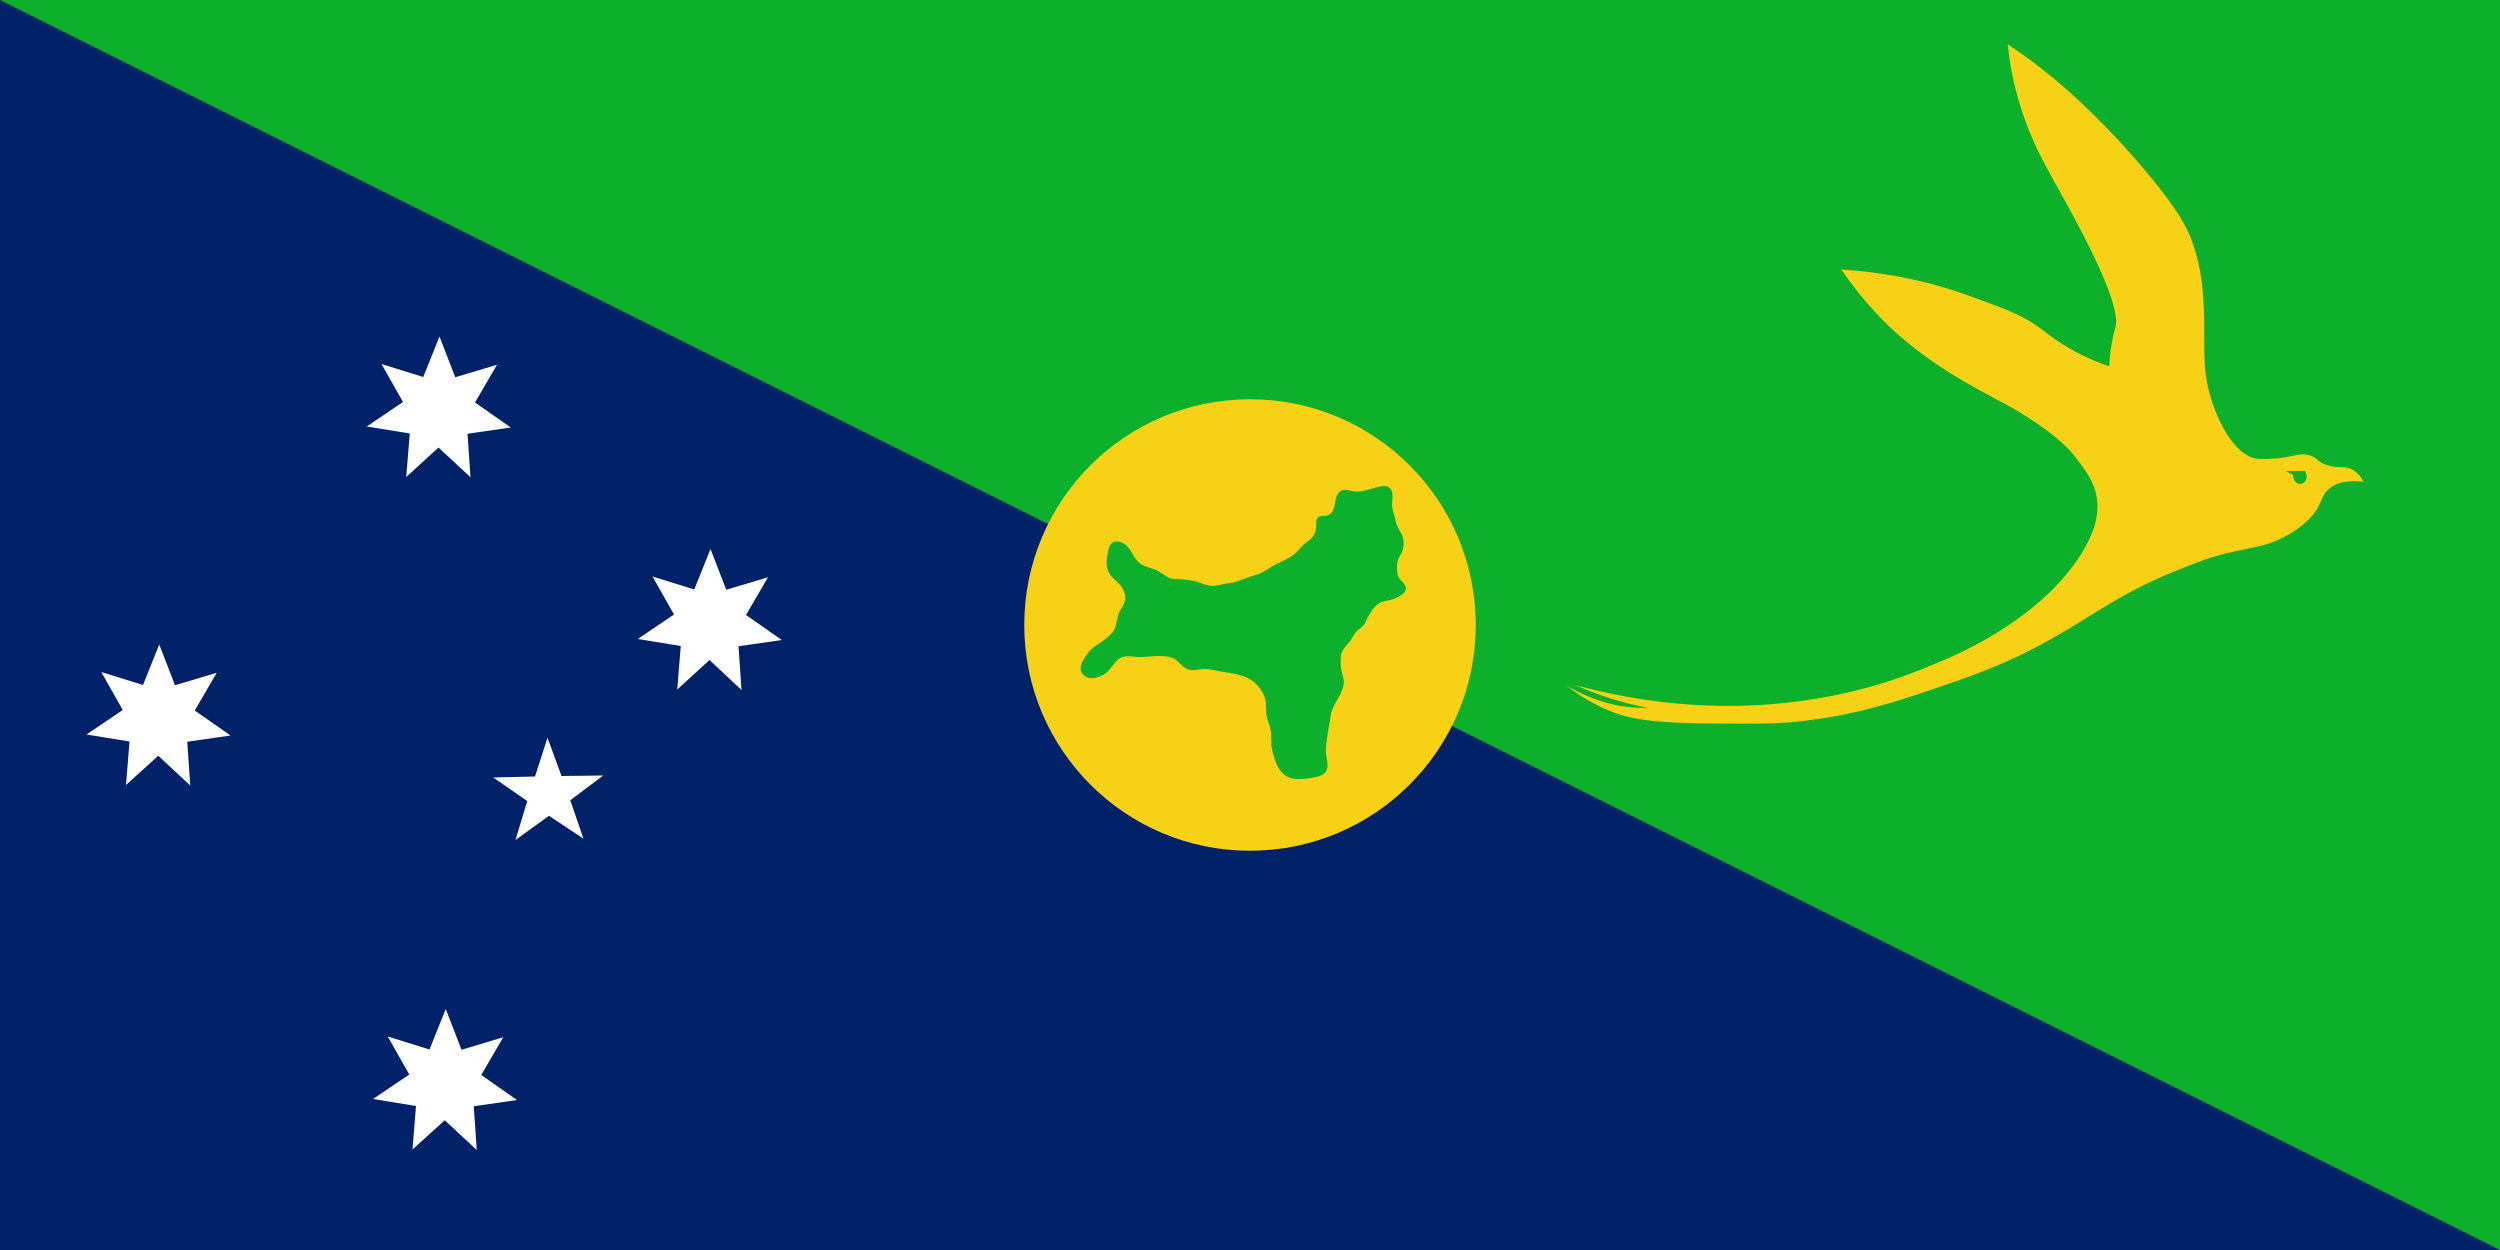
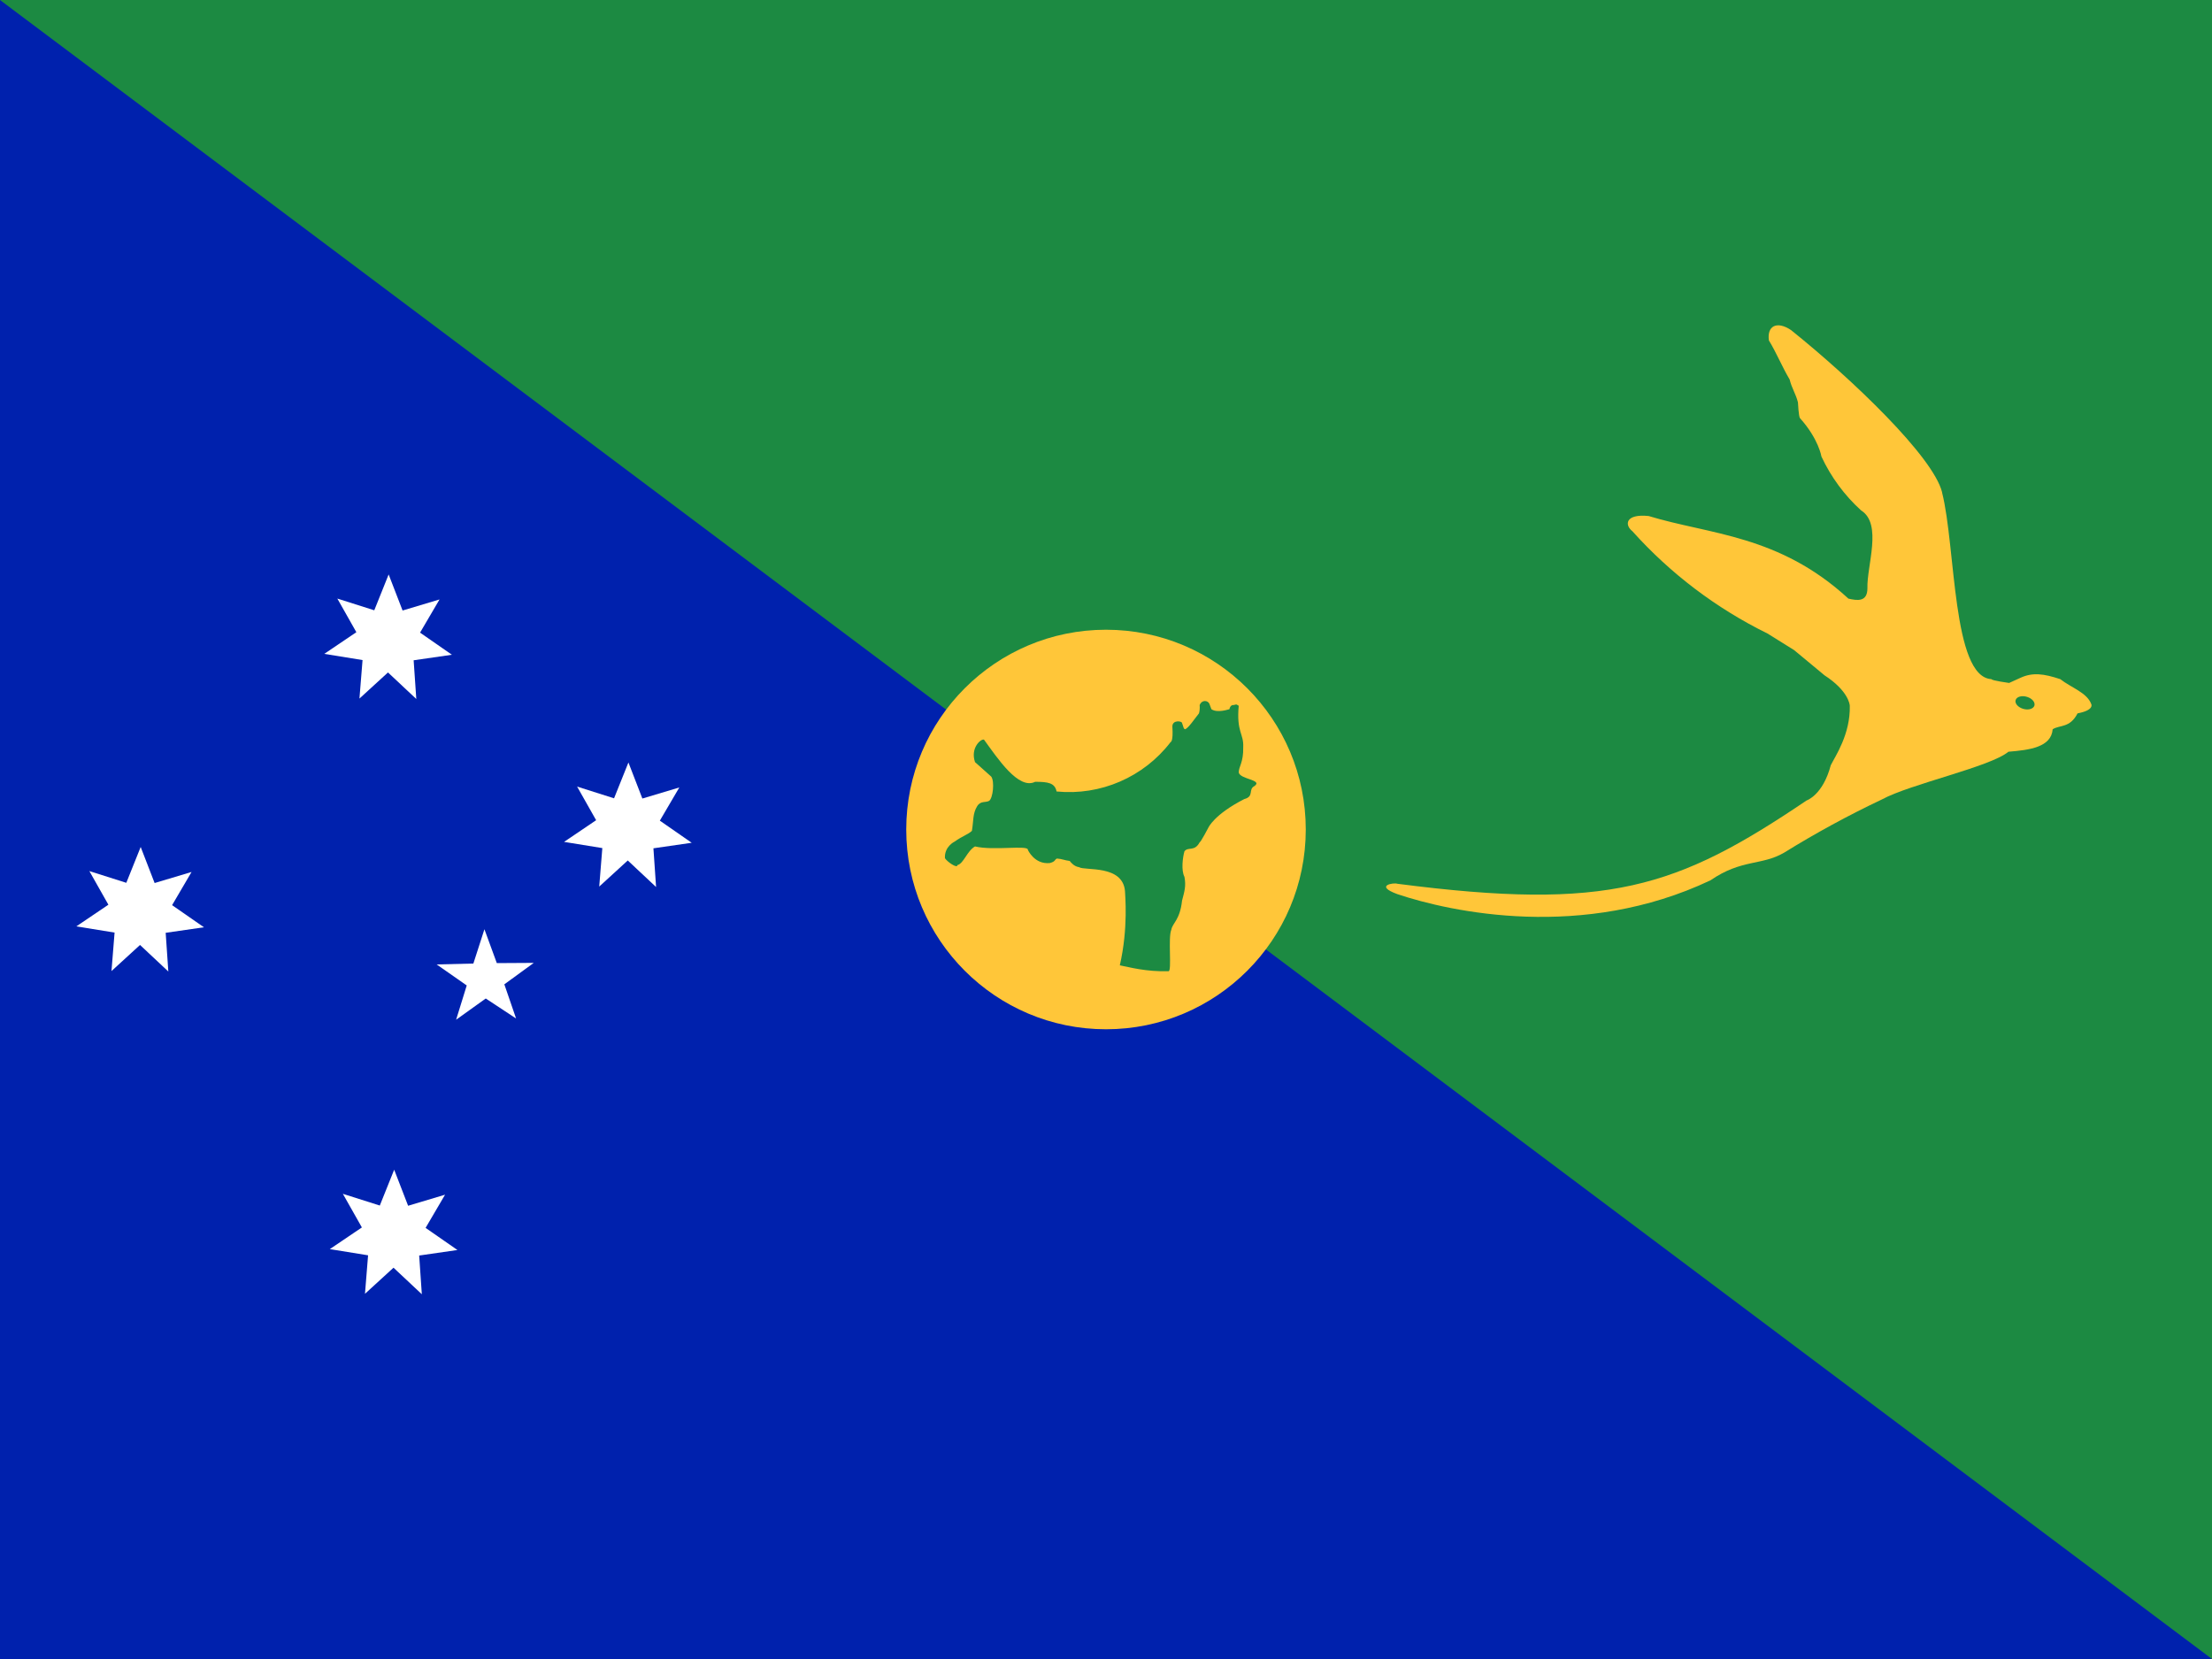
- <svg xmlns="http://www.w3.org/2000/svg" viewBox="0 0 1000 500">
-   <path fill="#012169" d="M0 0h1000v500H0z" />
-   <path fill="#0db02b" d="M0 0h1000v500z" />
-   <circle cx="500" cy="250" r="90.3" fill="#f7d116" />
-   <path fill="#fff" d="M188.2 190.9 175.4 179l-12.9 11.8 1.4-17.4-17.2-2.8 14.5-9.8-8.6-15.2 16.7 5.2 6.5-16.2 6.3 16.3 16.7-5L190 161l14.3 10-17.3 2.5zm45.2 144.6-13.8-9.2-13.4 9.7 4.7-15.6-13.6-9.4 16.7-.4 5-15.5 5.6 15.3 16.7-.2-13.2 9.9zM190.7 460l-12.8-11.9-12.9 11.7 1.4-17.4-17.2-2.8 14.5-9.8-8.6-15.2 16.7 5.2 6.5-16.2 6.3 16.3 16.7-5-8.8 15.1 14.3 10-17.3 2.5zM76.1 314.2l-12.8-11.9L50.4 314l1.4-17.4-17.2-2.8 14.5-9.8-8.6-15.2 16.7 5.2 6.5-16.2 6.3 16.3 16.7-5-8.8 15.1 14.3 10-17.3 2.5zM296.6 276l-12.8-12-12.9 11.8 1.4-17.4-17.2-2.8 14.5-9.8-8.6-15.2 16.7 5.2 6.5-16.2 6.3 16.3 16.7-5-8.8 15.1 14.3 10-17.3 2.5z" />
-   <path fill="#f7d116" d="M941.2 188c-3.5-2-5.9-.4-10.6-2-3.9-1.3-3.2-2.7-6.6-3.8-4-1.3-5.9.4-12.8 1.1-2.4.2-6.2.5-8.4.2-8.9-1.2-15.9-15-18.8-25.5-3.9-13.6-1.2-22.9-3-42.5-.4-4.4-1.4-10.8-3.8-17.9-1.7-5.1-5.1-13.1-21.6-32.3-18.3-21.2-32.9-33-36.8-36.1-6.2-5-11.7-8.8-15.7-11.5.6 6.2 2 15.4 5.4 25.9 3.9 12.2 8.7 20.9 13.3 29.2 7.7 13.8 27.1 48.1 24.4 58.1-.2.6-.8 2.7-1.4 5.8-.8 4.1-1 7.5-1.1 9.8-2.5-.8-6.3-2.2-10.8-4.4-8.3-4.1-13.7-8.4-16.4-10.5-7.4-5.6-14.6-8.1-28.9-13.3-19-6.9-36.8-9.6-51.1-10.5 9 13.1 17.8 21.9 24.3 27.4 12.1 10.4 24.9 17.5 31.2 21 7.7 4.3 10.9 5.5 18.9 10.6 12.3 7.9 17 13 20 17 3.7 4.9 7.1 9.4 7.9 16 .8 6.4-1 13.3-6.4 21.9-15.6 24.7-45.5 38.3-54.6 42.2-11.4 4.9-29.3 12.5-56 16.3-20.2 2.9-52.3 4.5-91.5-6.1 4.1 1.8 8.7 3.6 13.7 5.2 5.4 1.7 10.4 2.9 15 3.8.3.1-6.4.3-13.2-1.2-8.2-1.8-14.7-5-19.2-7.7 3.4 2.7 8.7 6.4 15.5 9.4 8.8 3.9 17.8 5.7 44.4 5.8 16 .1 24 .1 31.9-.7 22.6-2.3 39.5-7.8 55.5-13.3 13.5-4.6 25-8.5 39.9-16.2 21.5-11.2 31.7-20.8 55.6-30.5 7.5-3 11.3-4.6 16.1-6 14.2-4.2 19.6-3.1 29.4-8.6 8.8-4.9 11.6-9.9 12.4-11.4 1.3-2.4 1.5-3.9 2.9-5.7 3.7-4.7 10.2-4.9 15.2-4.3-.6-1.3-2-3.3-4.2-4.7m-19.2 4.6c-.6.8-1.7 1.1-2.6.9-1.3-.4-2.2-1.8-2.1-3.5l-3-1.6h7.7c.9 1.3.8 3.1 0 4.2" />
-   <path fill="#0db02b" d="M552.382 194.511c-3.299.583-6.495 2.174-9.895 2.139-1.946-.02-4.527-1.438-6.31-.221-2.51 1.712-1.75 5.684-3.136 8.07a3.66 3.66 0 0 1-2.839 1.847c-1.085.118-2.333-.214-3.13.748-.825.995-.578 2.36-.63 3.547-.064 1.462-.423 2.927-1.34 4.088-.937 1.184-2.327 1.92-3.428 2.936-1.478 1.363-2.651 3.024-4.267 4.253-2.343 1.782-5.088 2.782-7.678 4.122-1.832.948-3.395 2.291-5.289 3.144-1.478.666-3.082 1.005-4.607 1.537-1.884.657-3.705 1.485-5.63 2.026-1.5.422-3.077.552-4.606.828-1.255.227-2.485.576-3.754.732-2.807.344-5.644-1.387-8.36-1.93-1.962-.393-3.979-.6-5.971-.736-.986-.067-1.927.003-2.9-.226-2.176-.512-3.683-2.18-5.631-3.155-2.186-1.096-4.812-1.368-6.825-2.784-2.868-2.017-3.402-5.92-6.312-7.86-1.309-.87-3.304-1.502-4.775-.624-1.142.683-1.526 1.979-1.777 3.203-.52 2.544-1.01 5.318-.184 7.848.877 2.687 3.033 3.838 4.843 5.801 1.344 1.457 2.397 3.951 2.122 5.971-.28 2.06-1.781 3.585-2.54 5.46-1.008 2.486-.777 5.794-2.688 7.82-1.284 1.36-3.01 2.847-4.556 3.89-1.71 1.157-3.347 1.976-4.663 3.645-1.782 2.263-5.088 6.61-2.295 9.328 2.78 2.706 7.746.725 10.014-1.653 1.34-1.406 2.295-3.112 3.769-4.402.95-.832 2.145-1.338 3.412-1.39 2.043-.082 4.078.419 6.142.328 3.877-.17 8.334-1.039 12.114.24 2.786.942 4.03 4.246 6.995 4.806 2.22.418 4.566-.401 6.824-.246 1.84.125 3.642.654 5.46.936 3.188.494 6.315.904 9.384 1.95 4.023 1.37 7.663 4.975 8.66 9.212.469 1.988.169 4.122.431 6.142.285 2.188 1.44 4.148 1.777 6.312.42 2.693-.074 5.321.585 8.02 1.064 4.361 2.676 9.626 7.485 11.053.878.261 1.816.373 2.73.377 1.85.01 3.638-.127 5.459-.478 1.877-.362 4.28-.65 5.54-2.254 1.718-2.189.525-4.901.29-7.334-.264-2.731.357-5.49.68-8.19.22-1.841.637-3.633.954-5.459.217-1.247.247-2.563.713-3.753 1.365-3.486 3.906-6.487 4.701-10.237.385-1.812-.386-3.394-.762-5.118-.446-2.048-.54-4.396-.314-6.484.279-2.567 2.388-4.193 3.811-6.142.841-1.152 1.398-2.5 2.377-3.554.98-1.055 2.338-1.715 3.148-2.93.53-.792.823-1.714 1.257-2.558 1.075-2.093 2.7-4.636 4.733-5.892 1.415-.874 3.03-.942 4.606-1.314 1.282-.303 2.45-.89 3.583-1.544 1.162-.67 2.442-1.526 2.476-3.022.036-1.566-1.548-2.653-2.41-3.754-.753-.963-1.075-2.207-1.089-3.412-.016-1.267-.173-2.701.208-3.924.396-1.272 1.263-2.35 1.761-3.583.568-1.406.685-2.934.574-4.436-.156-2.12-1.645-3.923-2.49-5.8-.54-1.197-.74-2.49-1.056-3.754-.286-1.143-.686-2.255-.908-3.413-.39-2.041.305-4.142-.072-6.142-.281-1.492-1.203-2.643-2.794-2.723-.564-.028-1.15-.026-1.707.072z" />
+ <svg xmlns="http://www.w3.org/2000/svg" xmlns:xlink="http://www.w3.org/1999/xlink" id="flag-icons-cx" viewBox="0 0 640 480">
+   <path fill="#0021ad" d="M0 0h640v480H0z" />
+   <path fill="#1c8a42" d="M0 0h640v480z" />
+   <circle cx="320" cy="240" r="57.8" fill="#ffc639" />
+   <path fill="#1c8a42" d="M284.7 214c4 5.5 10 14.6 14.8 12.2 3.7 0 5.7.3 6.2 2.8a37 37 0 0 0 33-14.3s.8 0 .5-4.5c0-2 2.8-1.6 2.8-1 .4 1 .4 1.7.9 1.8 1-.4 2.7-3 4-4.6q.3-1 .2-2.4c.7-1.7 2.4-1.3 2.8-.4l.6 1.6c1.8 1.2 5 0 5.2 0 .3-1.4 1.2-1.2 1.2-1.2 1.2-.3.7-.2 1.5.2-.7 7.7 1.5 8 1.3 12 .1 4.4-1.3 5.6-1.3 7.3.4 2 7 2.1 4.6 3.9-2 1 0 3-3 3.8-8.8 4.5-10.4 8.3-10.4 8.3s-2.2 4.2-2.5 4.2c-1.5 2.8-3.3 1.2-4.4 2.6-.5 1.7-1 5.5 0 7.4.5 2.7 0 4.2-.7 6.9-.6 5.6-2.8 6.5-3.1 8.4-1 2.2.2 12-.8 12-6.5.2-11.5-1.2-14.1-1.7 2.5-10.9 1.5-20.4 1.5-21.4-.6-7.8-11.6-5.9-13.3-7-1.4-.2-2.3-1.3-2.7-1.8-1.6-.2-2.2-.6-3.7-.7-.8.4-.3.8-2 1.3-4.5.5-6.4-3.8-6.4-3.8.2-1.5-9.9.3-15.3-1-2.3 1.3-3.3 5-5.1 5.4 0 1.1-3-1-3.6-2-.2-3.4 2.8-4.8 2.8-4.8 2.4-1.7 3.8-2 5-3.1.5-2.9.2-5 1.5-7.1 1-1.7 2.5-1 3.5-1.6 1.1-.8 1.6-5.6.6-7l-4.7-4.2c-1.4-4.1 1.7-6.8 2.6-6.5" />
+   <path fill="#ffc639" d="M561.9 142.4c-2.6-10.3-26-32.7-43.7-46.9-4.2-2.8-7-1.1-6.4 3 2.2 3.6 3.8 7.6 6 11.3.6 2.5 1.8 4.2 2.4 6.6 0 0 .2 4.2.6 4.6 5.4 6 6.2 11.1 6.2 11.1a49 49 0 0 0 11.5 15.6c6.2 3.9 1.6 16 1.8 22.5 0 4-2.9 3.6-5.5 3-20.1-18.5-40.1-18.5-57.8-23.9-6.8-.7-7 2.6-4.7 4.4a129 129 0 0 0 39.1 29.6l7.7 4.8 8.8 7.3c6.8 4.4 7.3 8.4 7.3 8.8.2 8.2-4.2 14.6-5.5 17.2-2.3 8.7-7 10.2-7 10.2-37.6 25.4-57.4 32-118.4 24.1-1-.4-6.8.5 0 3 15.5 5.2 53.7 13.5 90.6-4 9-6.2 14.8-4.2 21.3-8a287 287 0 0 1 28.3-15.4c8.3-4.5 31.3-9.4 36.6-13.8 6.1-.5 12.4-1.3 12.8-6.5 2-1.3 5-.3 7.2-4.6 4.8-.9 4-2.6 4-2.6-1.2-3.4-5.8-4.8-9-7.3-4.8-1.6-8-2-11.5-.4l-3.3 1.5s-5.1-.7-5.1-1.1c-11.4-.6-10.3-38.3-14.3-54z" />
+   <path fill="#1c8a42" d="M588.6 204.2a2.8 1.8 16 1 1-5.4-1.7 2.8 1.8 16 0 1 5.4 1.7" />
+   <g fill="#fff" transform="matrix(.64 0 0 .64 0 80)">
+     <path id="cx-a" d="m188.2 191-12.8-12-12.9 11.8 1.4-17.4-17.3-2.8 14.5-9.8-8.6-15.2 16.7 5.3 6.5-16.2L182 151l16.7-5-8.8 15 14.4 10-17.3 2.5z" />
+     <path d="m233.4 335.5-13.8-9.1-13.4 9.6 4.8-15.5-13.6-9.5 16.6-.4 5-15.5 5.6 15.3 16.7-.1L228 320l5.3 15.4z" />
+     <use xlink:href="#cx-a" width="100%" height="100%" x="2.5" y="269.1" />
+     <use xlink:href="#cx-a" width="100%" height="100%" x="-112.1" y="123.2" />
+     <use xlink:href="#cx-a" width="100%" height="100%" x="108.4" y="85" />
+   </g>
</svg>
